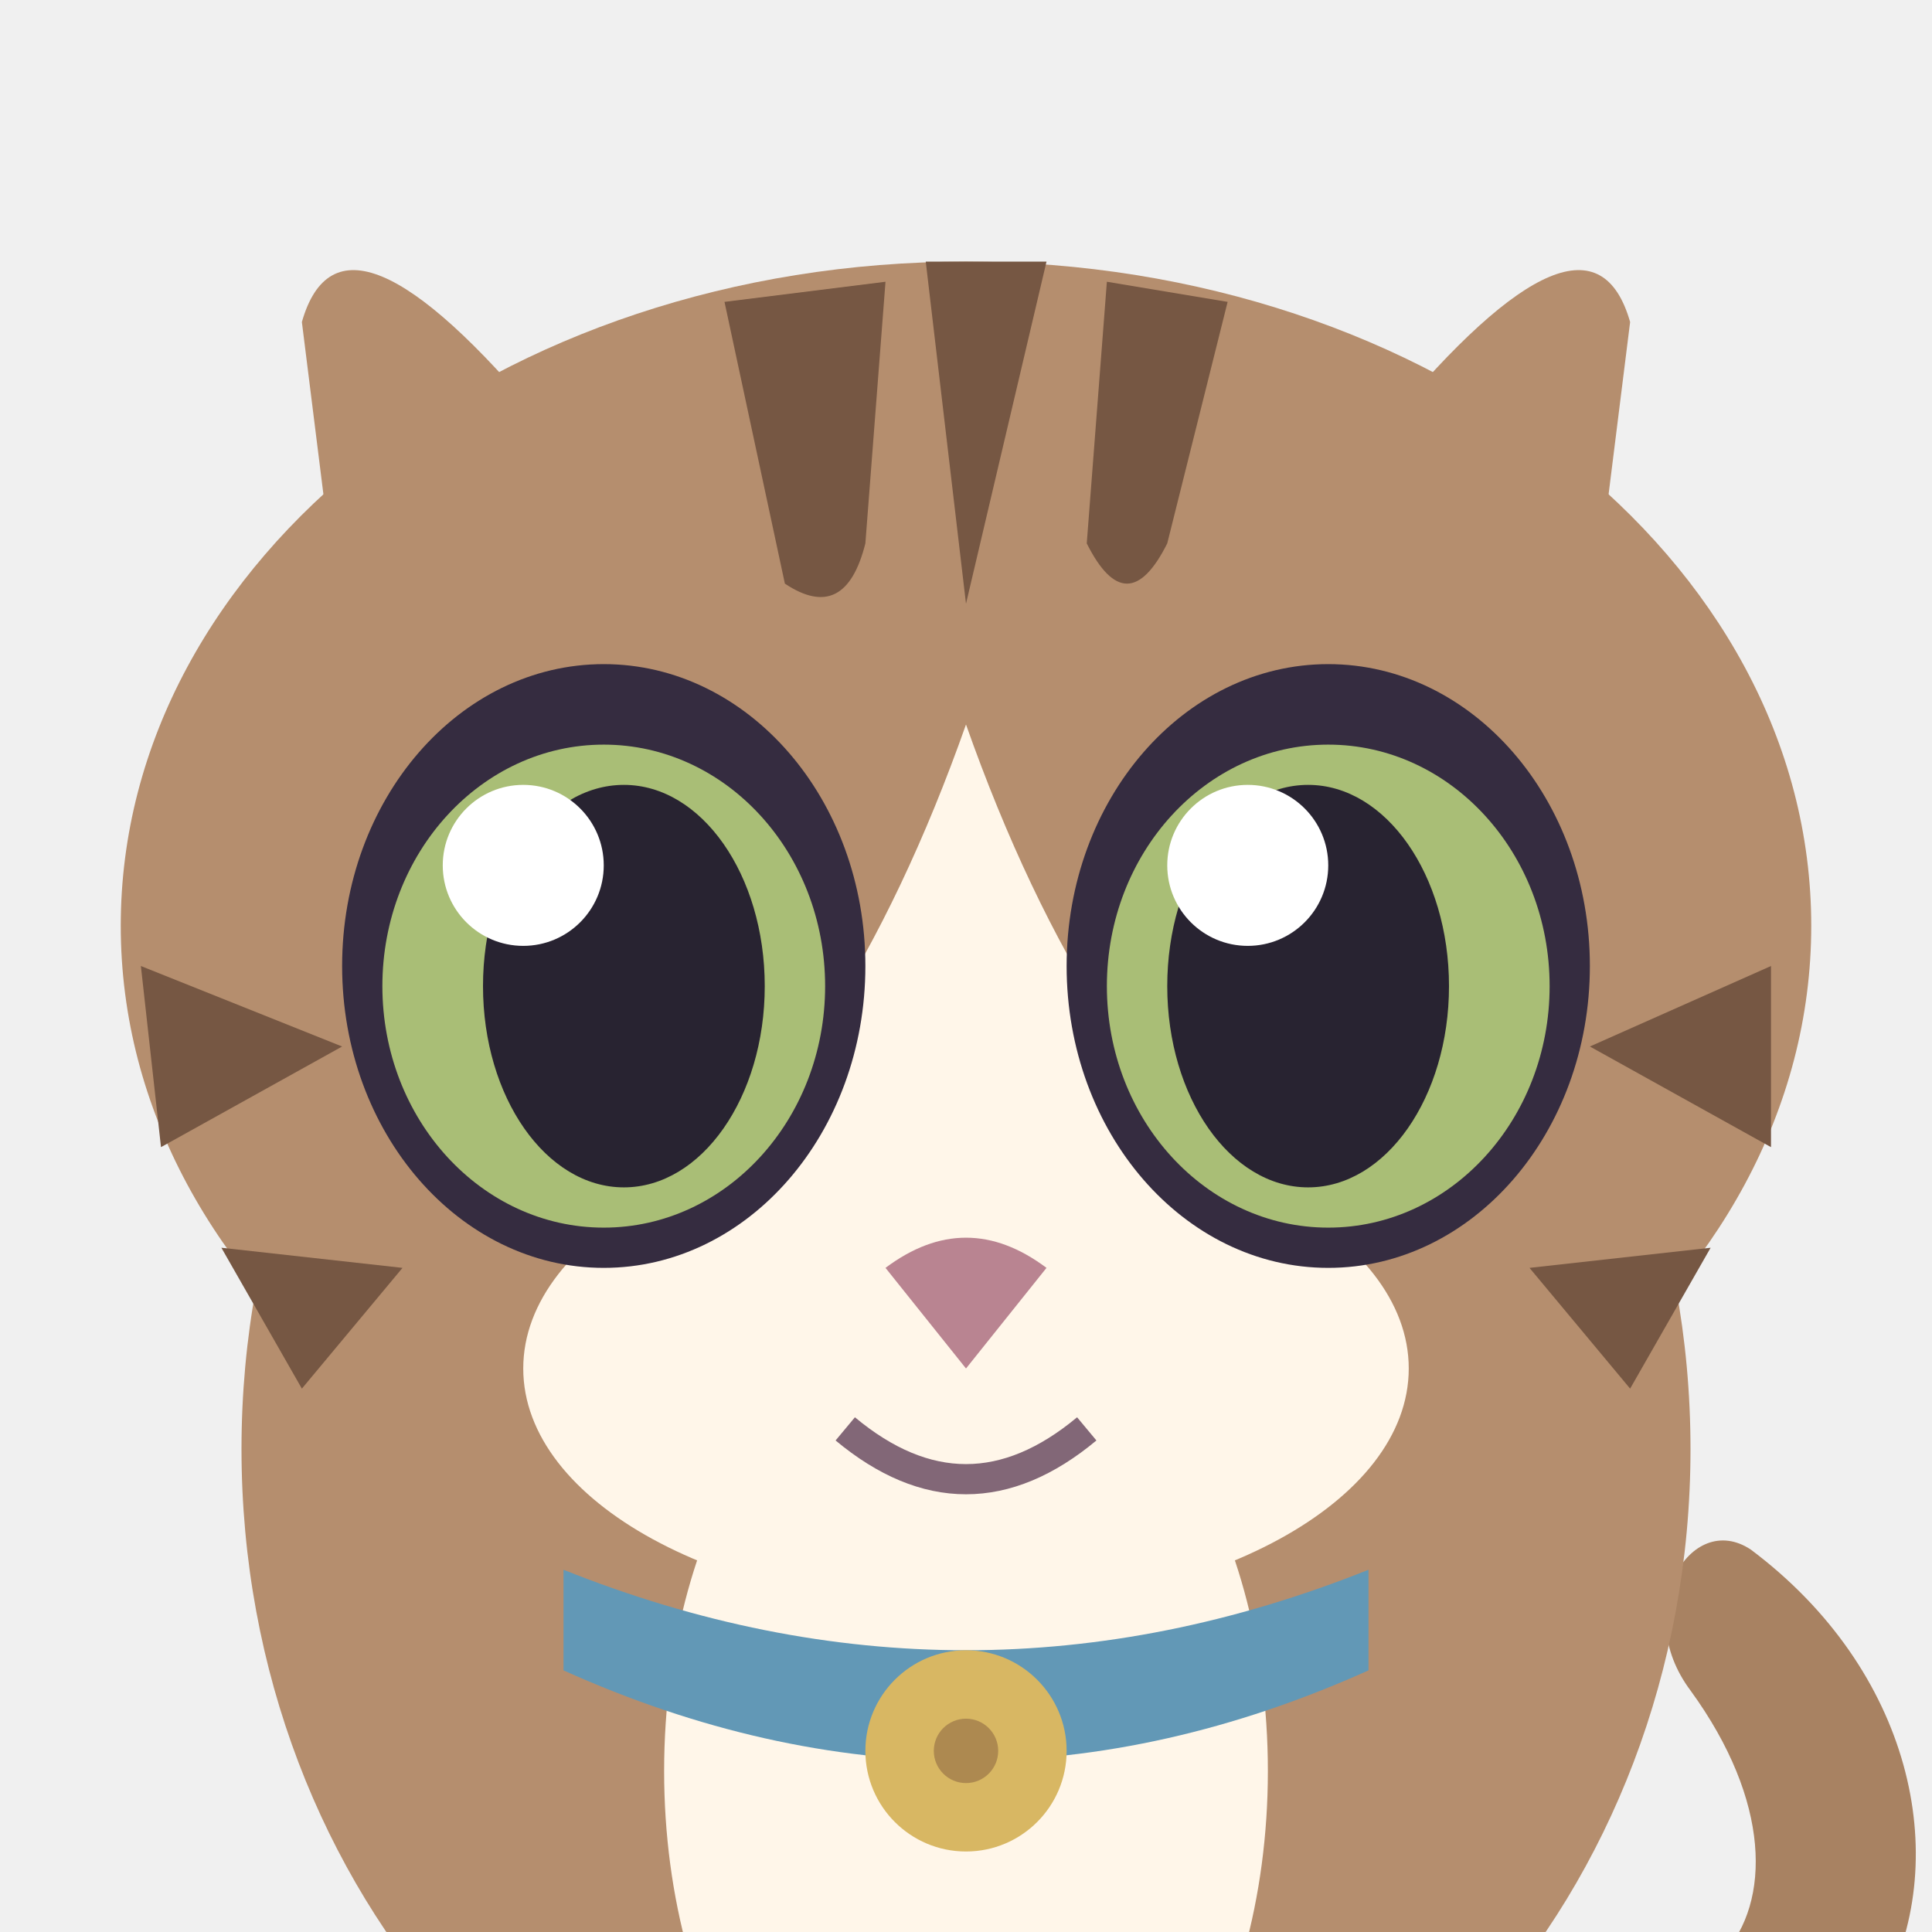
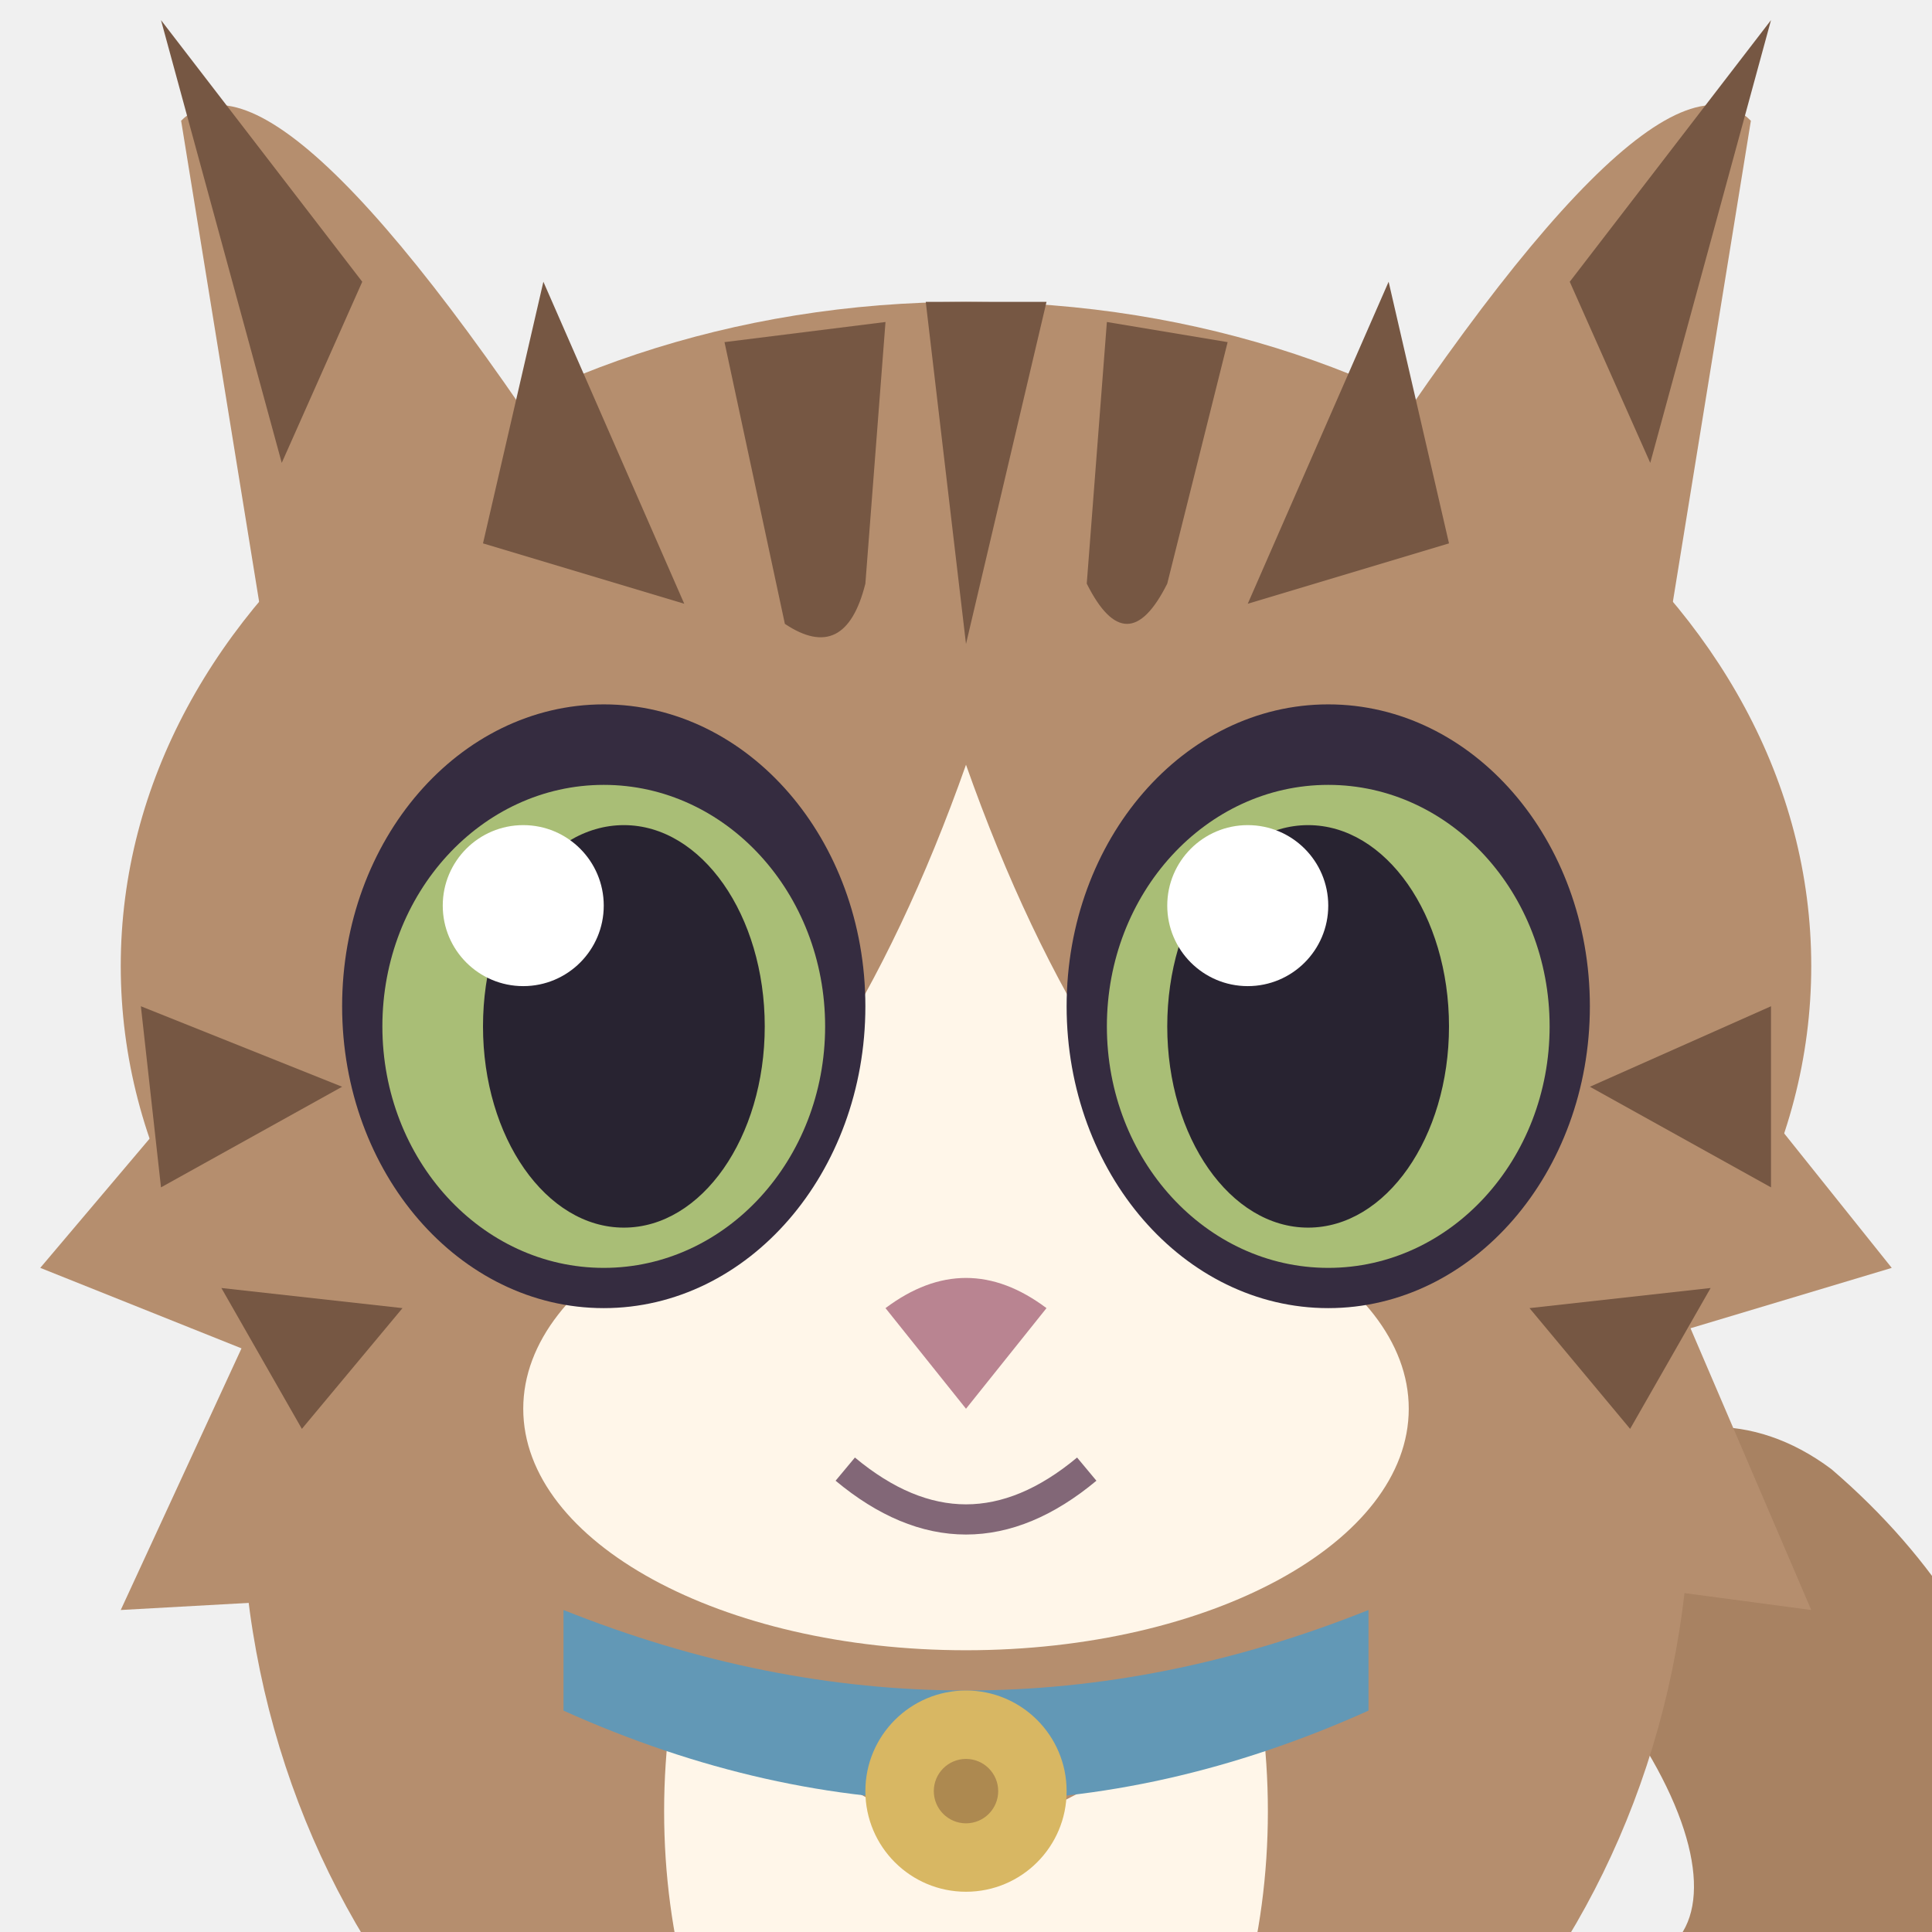
- <svg xmlns="http://www.w3.org/2000/svg" viewBox="12 4 96 96" role="img" aria-label="Mochi, a round brown tabby cat">
-   <path d="M80 108 C107 118 115 93 99 81 C96 79 93 84 96 88 C104 99 96 108 85 100Z" fill="#a88262" />
-   <path d="M30 44 L27 20 Q29 13 39 25 L45 38" fill="#b58e6e" />
-   <path d="M30 44 L27 20 Q29 13 39 25 L45 38" transform="translate(120 0) scale(-1 1)" fill="#b58e6e" />
+ <svg xmlns="http://www.w3.org/2000/svg" viewBox="12 2 96 96" role="img" aria-label="Mochi, a fluffy brown tabby Maine Coon cat">
+   <path d="M78 110 C111 123 124 93 103 75 C95 69 86 77 91 85 C100 96 97 104 84 97Z" fill="#a88262" />
+   <path d="M27 45 L21 8 Q26 3 43 30 L44 41" fill="#b58e6e" />
+   <path d="M27 45 L21 8 Q26 3 43 30 L44 41" transform="translate(120 0) scale(-1 1)" fill="#b58e6e" />
  <ellipse cx="60" cy="76" rx="36" ry="40" fill="#b58e6e" />
  <ellipse cx="60" cy="92" rx="15" ry="23" fill="#fff6e9" />
+   <path d="M25 52 L14 65 L24 69 L18 82 L36 81 L60 94 L87 80 L102 82 L96 68 L106 65 L94 50Z" fill="#b58e6e" />
  <ellipse cx="60" cy="50" rx="42" ry="33" fill="#b58e6e" />
  <path d="M48 19 L51 33 Q54 35 55 31 L56 18 M58 17 L60 34 L64 17 M67 18 L66 31 Q68 35 70 31 L73 19 M19 52 L29 56 L20 61 M100 52 L91 56 L100 61 M23 66 L32 67 L27 73 M97 66 L88 67 L93 73" fill="#765743" />
  <path d="M60 40 Q54 57 44 65 L76 65 Q66 57 60 40Z" fill="#fff6e9" />
+   <path d="M36 29 L39 16 L46 32 M74 32 L81 16 L84 29 M30 16 L20 3 L26 25 M90 16 L100 3 L94 25" fill="#765743" />
  <ellipse cx="60" cy="72" rx="22" ry="12" fill="#fff6e9" />
  <g class="cf-eyes">
    <ellipse cx="42" cy="52" rx="13" ry="15" fill="#352c40" />
    <ellipse cx="78" cy="52" rx="13" ry="15" fill="#352c40" />
    <ellipse cx="42" cy="53" rx="11" ry="12" fill="#a9be76" />
    <ellipse cx="78" cy="53" rx="11" ry="12" fill="#a9be76" />
    <ellipse cx="43" cy="53" rx="7" ry="10" fill="#282331" />
    <ellipse cx="77" cy="53" rx="7" ry="10" fill="#282331" />
    <circle cx="38" cy="47" r="4" fill="white" />
    <circle cx="74" cy="47" r="4" fill="white" />
  </g>
  <path d="M56 67 Q60 64 64 67 L60 72Z" fill="#b98491" />
  <path d="M54 75 Q60 80 66 75" stroke="#826777" stroke-width="1.5" fill="none" />
  <path d="M40 82 Q60 90 80 82 L80 87 Q60 96 40 87Z" fill="#6298b6" />
  <circle cx="60" cy="91" r="5" fill="#d8b763" />
  <circle cx="60" cy="91" r="1.6" fill="#ad8950" />
  <ellipse cx="45" cy="110" rx="13" ry="7" fill="#fff6e9" />
  <ellipse cx="76" cy="110" rx="13" ry="7" fill="#fff6e9" />
</svg>
